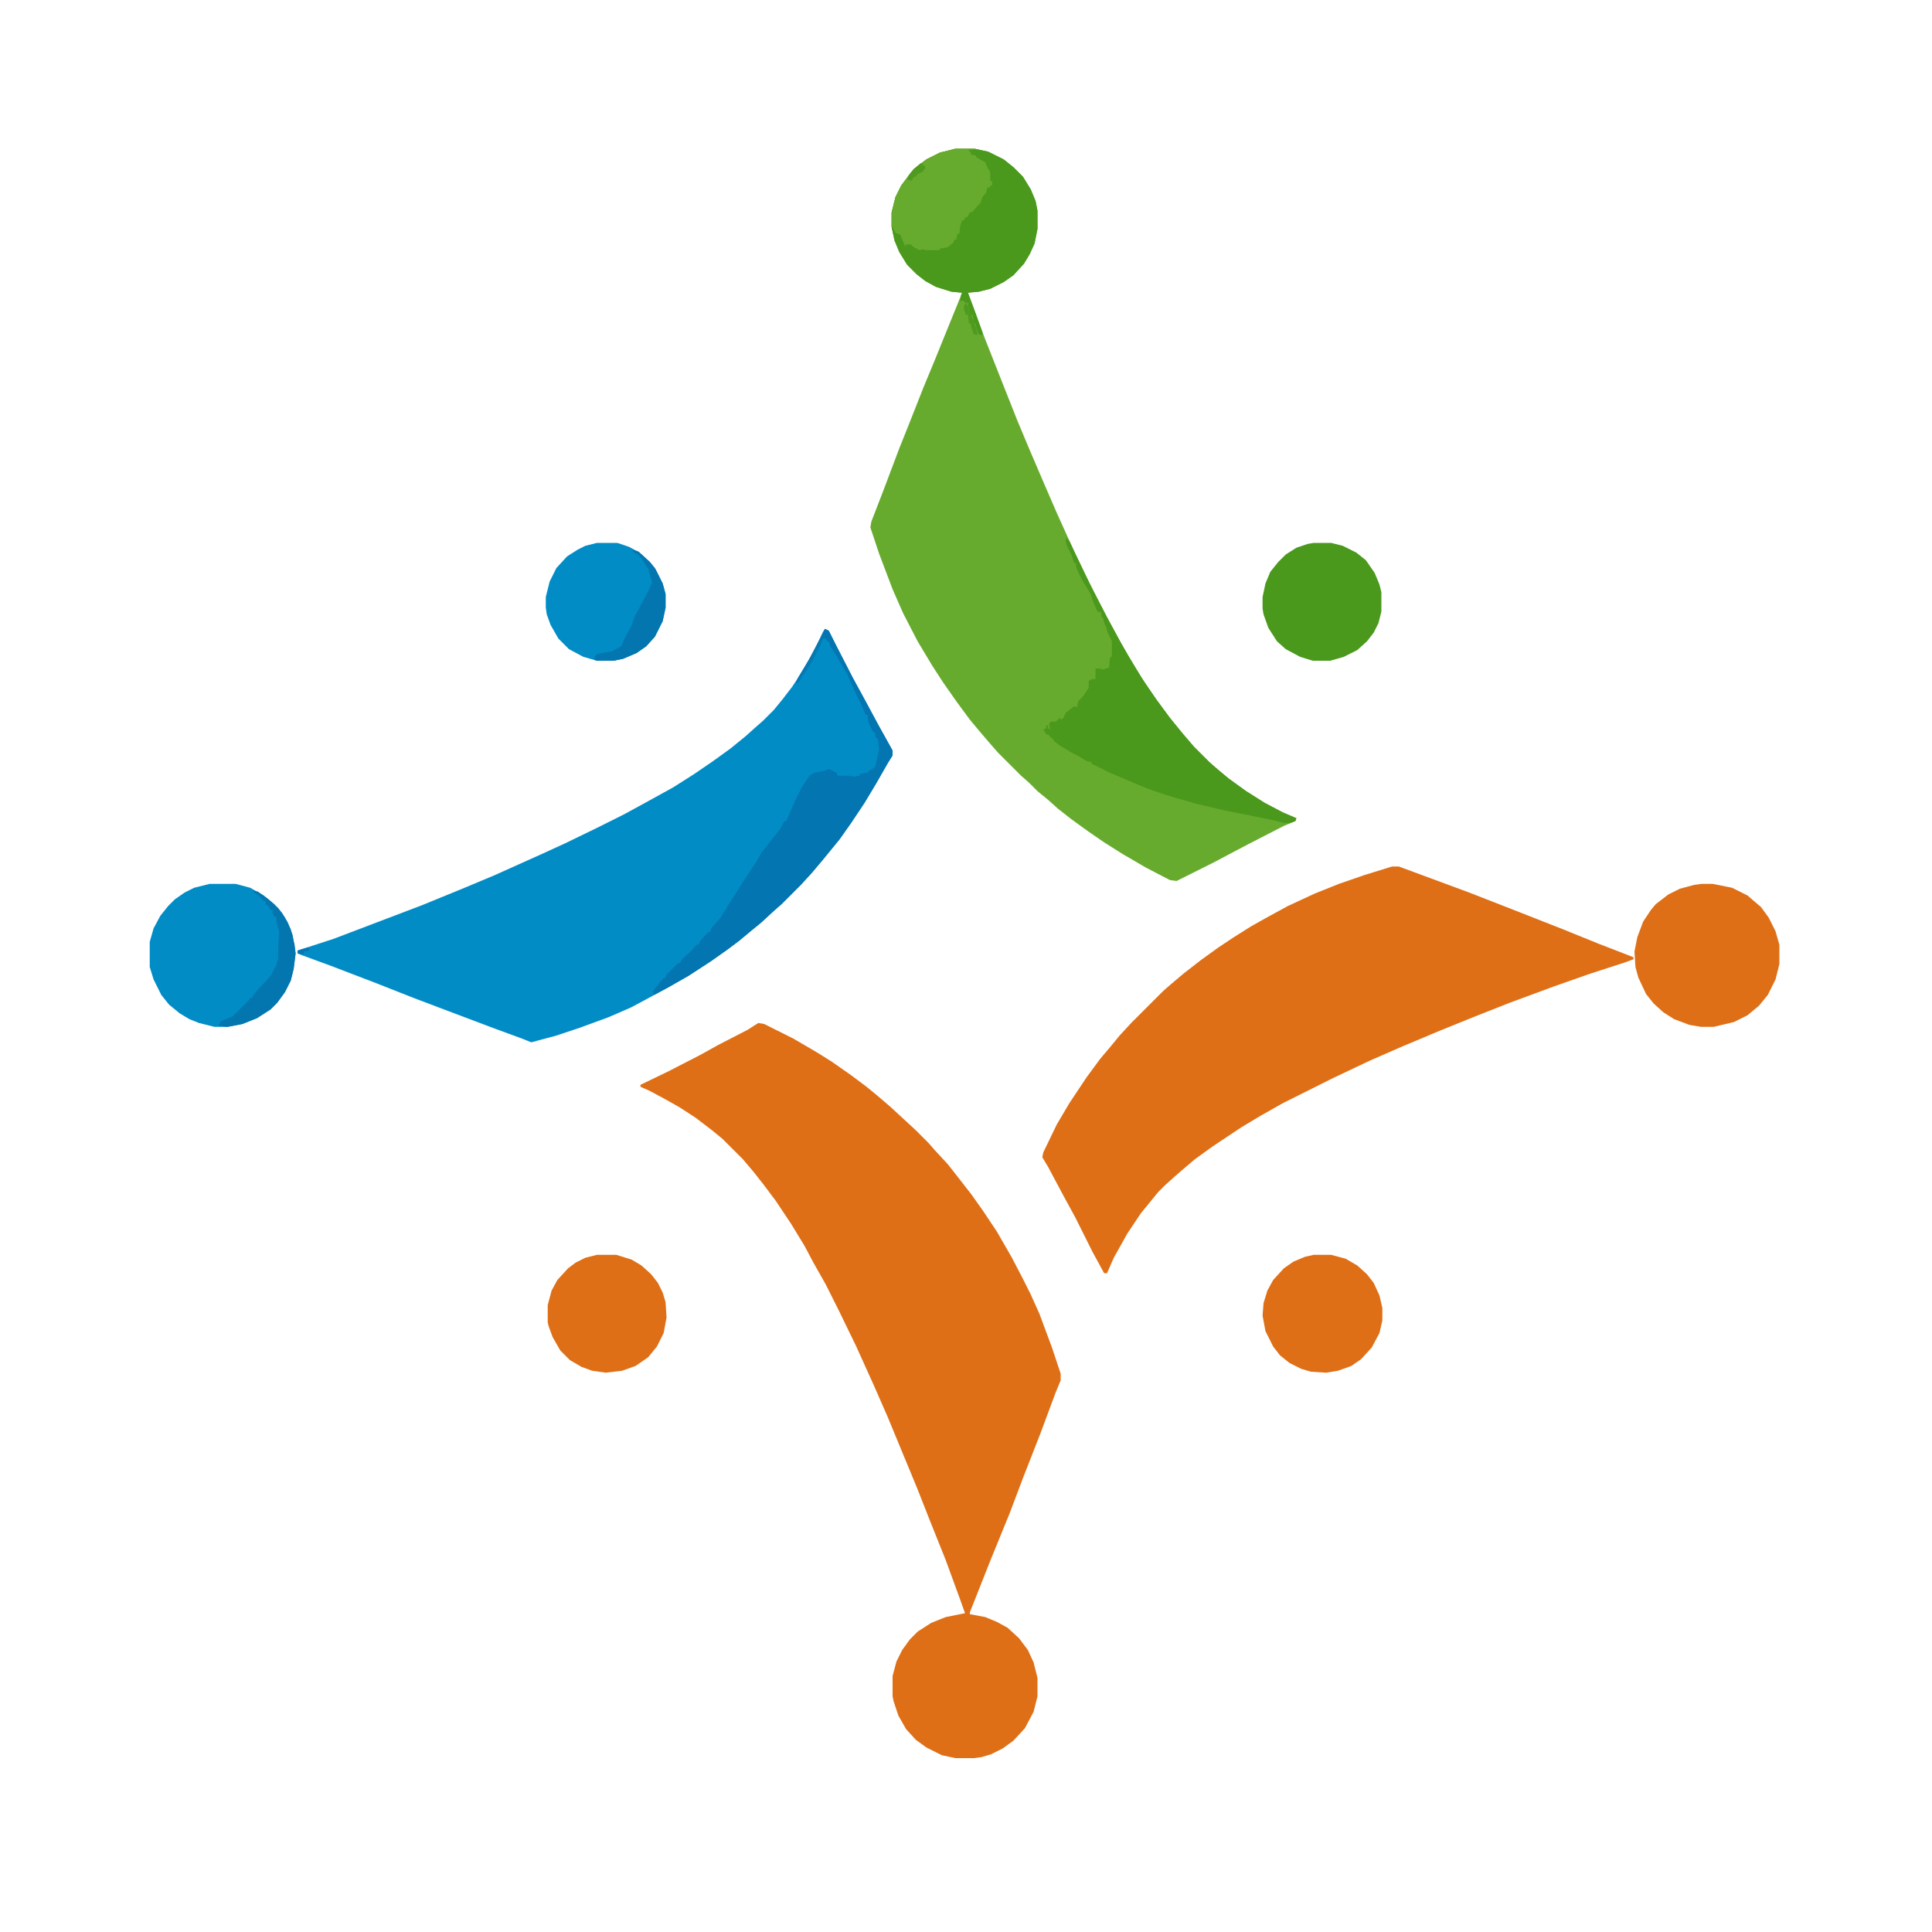
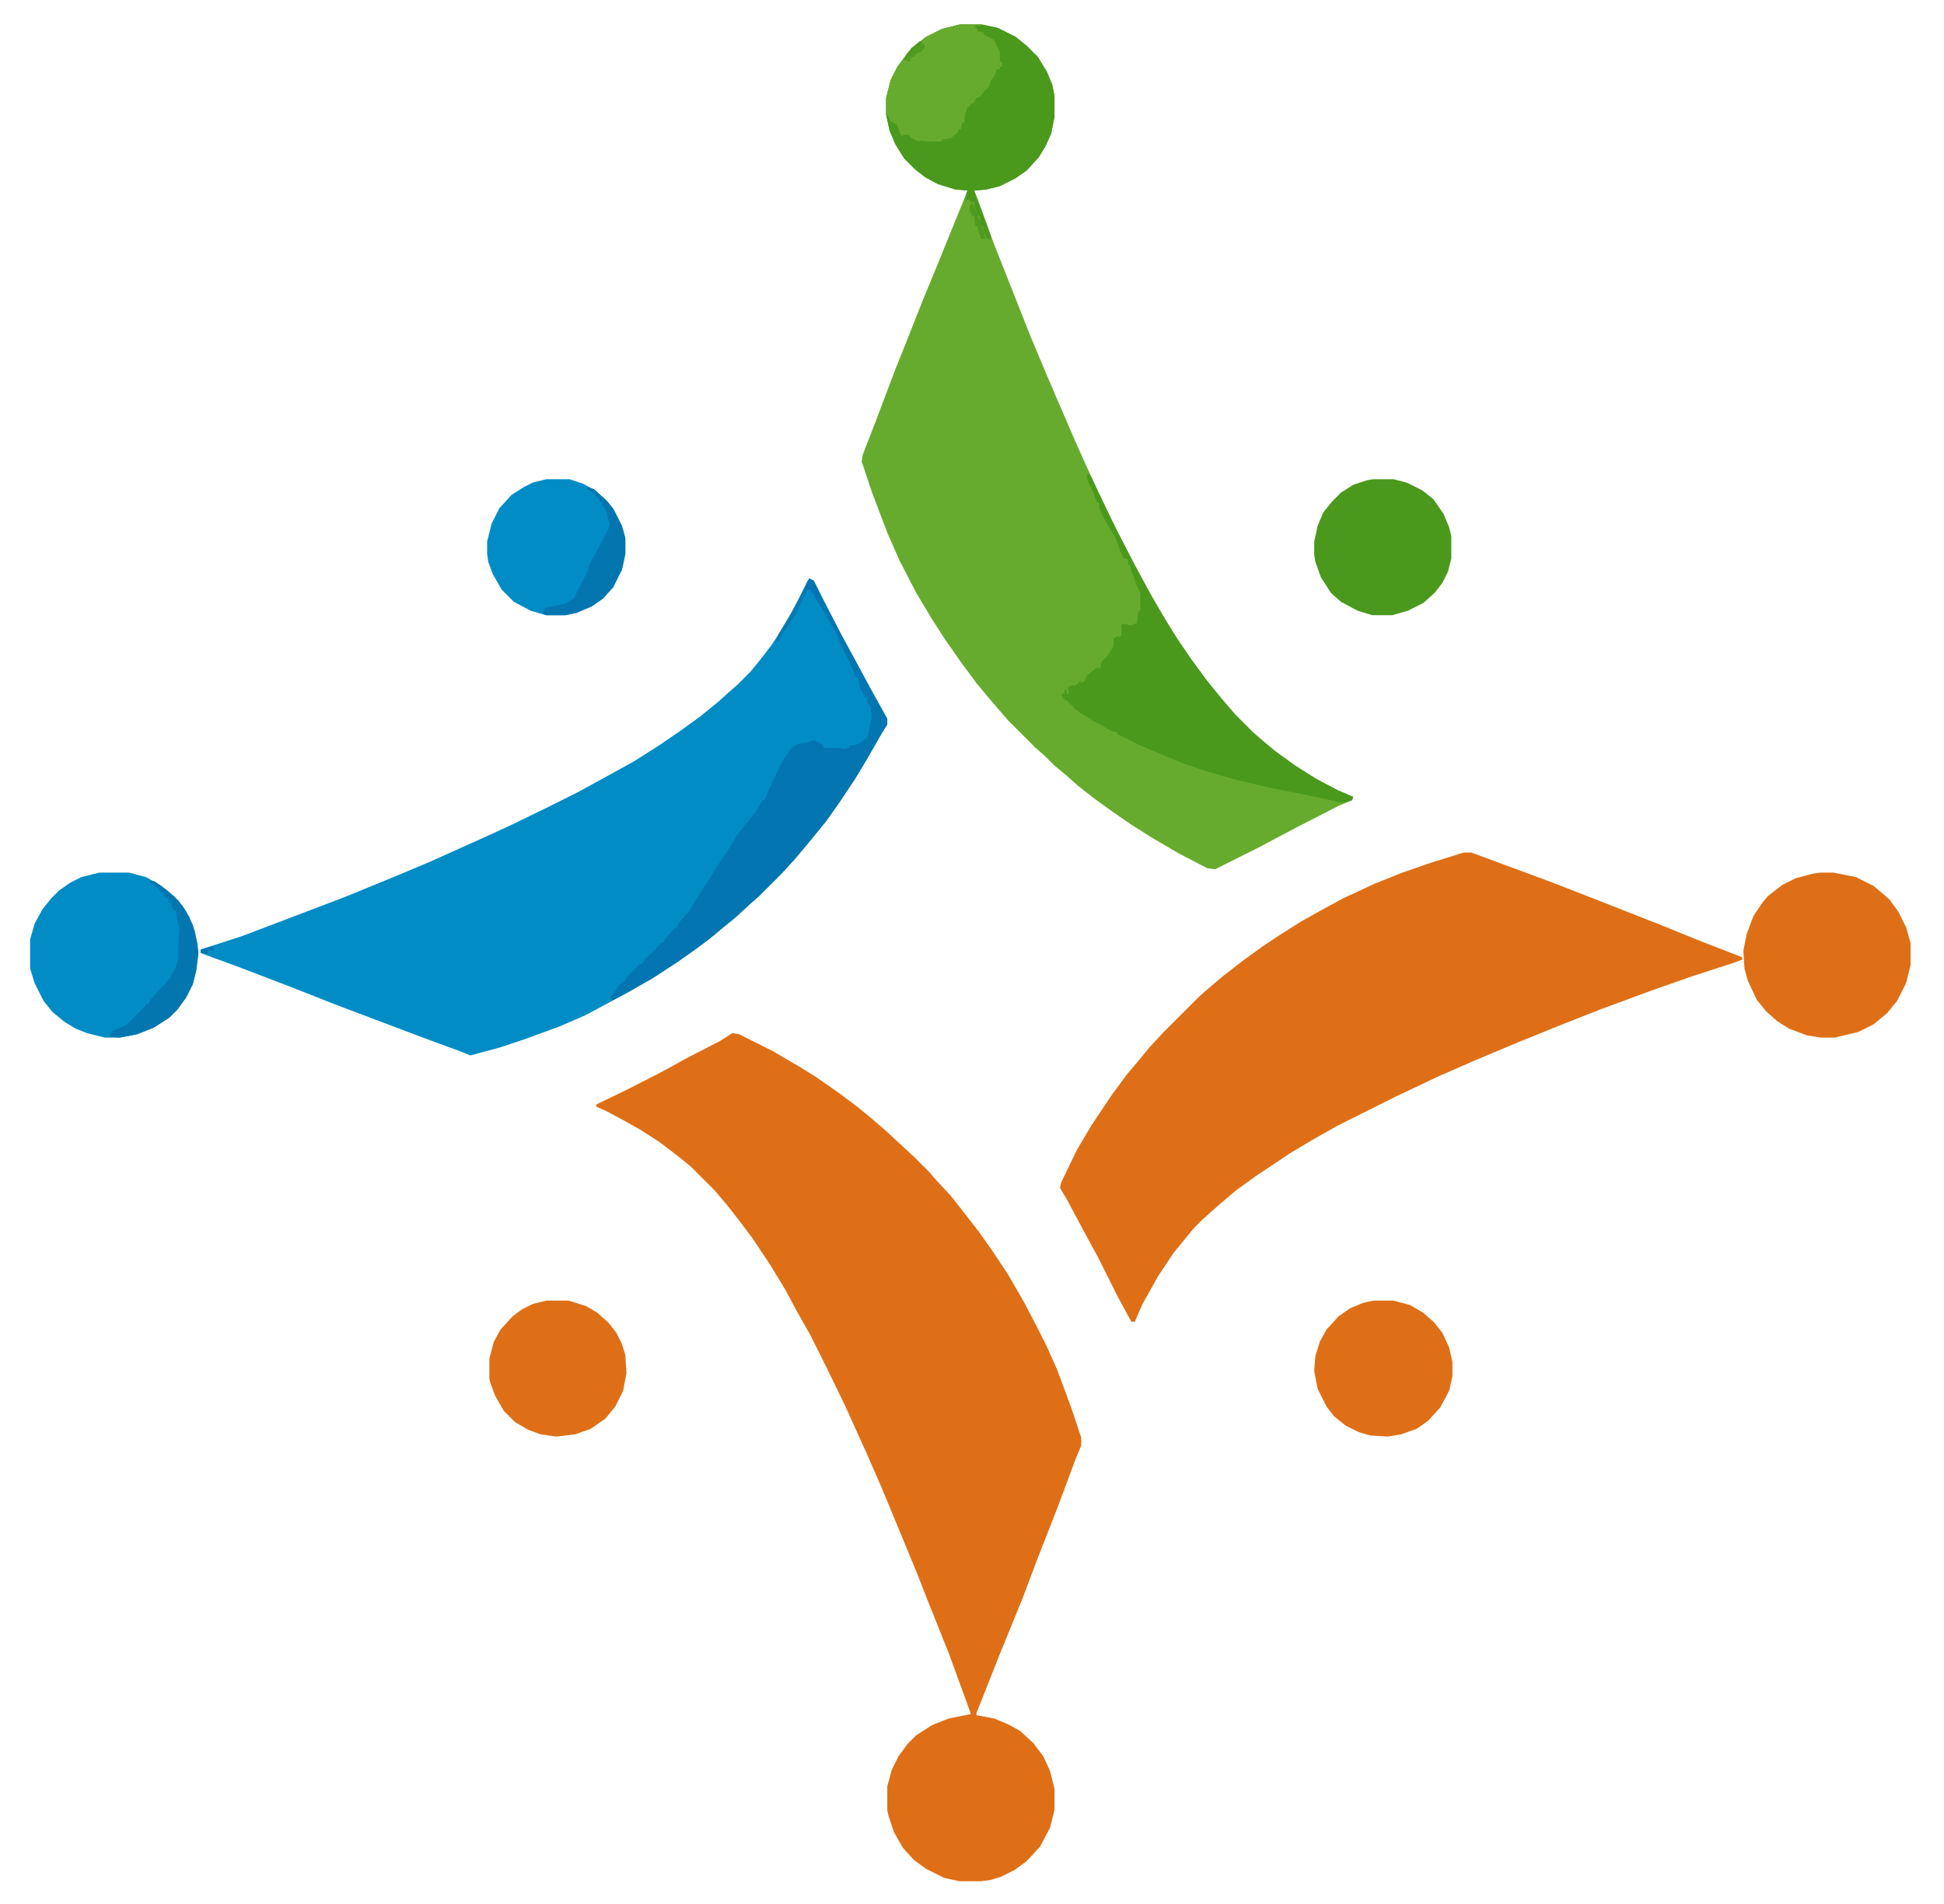
- <svg xmlns="http://www.w3.org/2000/svg" version="1.1" viewBox="0 0 2000 2000" width="500" height="500">
-   <path transform="translate(989,154)" d="m0 0h20l14 3 16 8 10 8 10 10 8 13 5 12 2 10v19l-3 15-5 11-6 10-11 12-10 7-14 7-12 3-11 1 6 16 11 30 15 38 19 48 13 31 15 35 13 30 19 42 20 41 12 23 15 28 16 27 10 16 11 16 14 19 13 16 12 14 16 16 8 7 12 10 18 13 19 12 19 10 14 6-1 3-12 5-37 19-19 10-15 8-40 20-7-1-25-13-24-14-19-12-16-11-18-13-14-11-10-9-11-9-9-9-8-7-24-24-7-8-12-14-10-12-14-19-14-20-11-17-15-25-15-29-11-25-14-37-9-27 1-6 12-31 17-45 10-25 15-38 12-29 15-37 11-27 2-5-11-1-16-5-11-6-9-7-10-10-8-13-5-12-3-14v-15l4-16 6-12 9-12 4-5 13-10 14-7z" fill="#67AB2E" />
-   <path transform="translate(785,1059)" d="m0 0 6 1 30 15 24 14 16 10 20 14 16 12 11 9 14 12 26 24 13 13 7 8 13 14 11 14 14 18 12 17 14 21 15 26 12 23 8 16 9 20 13 35 9 27v7l-5 12-16 43-18 46-14 37-20 49-17 43-4 10v2l16 3 12 5 11 6 12 11 9 12 6 13 4 16v19l-4 16-9 17-12 13-11 8-12 6-10 3-8 1h-19l-14-3-16-8-11-8-10-11-8-14-5-15-1-5v-21l4-15 6-12 8-11 8-8 14-9 15-6 20-4-5-14-15-41-18-45-11-28-31-75-14-32-19-42-17-35-14-28-13-23-9-17-14-23-16-24-12-16-11-14-11-13-21-21-11-9-17-13-17-11-16-9-15-8-9-4v-2l29-14 33-17 18-10 31-16z" fill="#DE6F16" />
-   <path transform="translate(854,651)" d="m0 0 4 2 8 16 17 33 12 22 14 26 15 27v5l-5 8-12 21-12 20-14 21-12 17-18 22-11 13-11 12-20 20-8 7-13 12-11 9-12 10-12 9-17 12-23 15-21 12-24 13-15 8-23 10-30 11-24 8-26 7-10-4-30-11-45-17-37-14-38-15-47-18-30-11-5-2v-3l37-12 92-35 44-18 31-13 49-22 24-11 33-16 28-14 22-12 29-16 22-14 19-13 18-13 16-13 10-9 8-7 11-11 9-11 10-13 10-15 14-25 8-17z" fill="#018CC6" />
-   <path transform="translate(1441,897)" d="m0 0h7l46 17 27 10 41 16 56 22 37 15 31 12 5 2v2l-8 3-37 12-37 13-46 17-38 15-37 15-38 16-32 14-38 18-52 26-23 13-20 12-30 20-18 13-13 11-8 7-10 9-7 7-18 22-14 21-14 25-7 16h-3l-12-22-18-36-12-22-16-30-6-10 1-5 14-29 13-22 18-27 14-19 11-13 9-11 12-13 33-33 8-7 13-11 18-14 18-13 15-10 19-12 16-9 22-12 28-13 25-10 26-9z" fill="#DE6F16" />
-   <path transform="translate(989,154)" d="m0 0h20l14 3 16 8 10 8 10 10 8 13 5 12 2 10v19l-3 15-5 11-6 10-11 12-10 7-14 7-12 3-11 1 6 16 9 25v3l-4-1-3-9v-2h-2l-1-9h-2l-3-10v-3l-2 1-3-3-3 1 1-7 1-2-11-1-16-5-11-6-9-7-10-10-8-13-5-12-3-14v-15l4-16 6-12 9-12 4-5 13-10 14-7z" fill="#4A991D" />
-   <path transform="translate(217,915)" d="m0 0h27l15 4 14 8 11 9 8 9 6 10 5 13 3 19-2 16-3 12-6 12-8 11-7 7-14 9-15 6-15 3h-14l-16-4-10-4-10-6-11-9-8-10-8-16-4-13v-26l4-14 7-13 8-10 7-7 10-7 10-5z" fill="#018CC6" />
-   <path transform="translate(1761,915)" d="m0 0h12l20 4 16 8 14 12 8 11 7 14 4 14v20l-4 16-8 16-9 11-12 10-14 7-21 5h-13l-12-2-16-6-11-7-10-9-8-10-8-17-3-11-1-16 3-15 6-16 8-12 5-6 13-10 12-6 15-4z" fill="#DE6F16" />
-   <path transform="translate(1104,557)" d="m0 0 3 3 19 40 20 39 12 22 10 18 14 23 15 22 14 19 13 16 12 14 16 16 8 7 12 10 18 13 19 12 19 10 14 6-1 3-6 2h-6l-7-2-19-4-35-7-30-7-31-9-20-7-12-5-26-11-16-8-3-1v-2l-5-1-8-5-8-4-13-8-5-4-1-2-3-2-1-2-3-1-3-5 3-1v-3h2v3l2 1-1-6 2-2h5l4-4 1 2 3-2 2-5 9-7 3 1 1-6 5-5 6-9v-7l3-2h4v-11h4l4 1 6-2 1-10 2-2v-15l-4-8-2-7-2-4-1-5-2-2v-4l-4-1-4-9-3-9-9-15-4-8-2-5v-4h-2l-3-9-5-10-1-5z" fill="#4A991D" />
-   <path transform="translate(854,651)" d="m0 0 4 2 8 16 17 33 12 22 14 26 15 27v5l-5 8-12 21-12 20-14 21-12 17-18 22-11 13-11 12-20 20-8 7-13 12-11 9-12 10-12 9-17 12-23 15-21 12-15 8-1-4 7-9 1-2h2v-2h2l2-4 12-12h2l2-4 10-9 5-6h2l2-4 8-9h2l2-5 9-10 6-10 7-11 12-19 12-18 5-9 11-14 8-10 4-7 1-2h2l2-5 4-9 5-11 5-10 8-12 5-3 10-2 5-2 8 4 1 3h12l5 1 6-1v-2l7-1 9-6 4-18-1-10-3-4v-4h-2l-5-10-1-8h-2l-4-10-8-16-7-16-7-12-4-7-7-11-1-4h-2l-1-3h-3l-3 7-8 16-7 11-3 4-3 5-2 3h-2l2-5 12-20 12-23z" fill="#0375B0" />
-   <path transform="translate(618,562)" d="m0 0h21l12 4 11 6 10 9 6 7 8 16 3 11v14l-3 14-8 16-9 10-10 7-14 6-10 2h-17l-14-4-15-8-11-11-8-14-4-11-1-7v-11l4-16 7-14 11-12 11-7 8-4z" fill="#018CC6" />
-   <path transform="translate(1360,562)" d="m0 0h18l12 3 14 7 10 8 9 13 5 12 2 8v20l-3 12-5 10-7 9-10 9-14 7-14 4h-18l-13-4-15-8-9-8-9-14-5-14-1-6v-12l3-14 5-12 8-10 8-8 11-7 12-4z" fill="#4A991D" />
-   <path transform="translate(1360,1299)" d="m0 0h18l15 4 12 7 10 9 7 9 6 13 3 13v13l-3 13-8 15-11 12-10 7-14 5-12 2-16-1-10-3-12-6-10-8-7-9-8-16-3-16 1-13 4-13 6-11 11-12 10-7 12-5z" fill="#DE6F16" />
-   <path transform="translate(618,1299)" d="m0 0h20l16 5 10 6 10 9 7 9 5 10 3 10 1 16-3 16-7 14-9 11-13 9-14 5-17 2-14-2-11-4-12-7-10-10-8-14-4-11-1-4v-18l4-15 6-11 11-12 8-6 10-5z" fill="#DE6F16" />
-   <path transform="translate(989,154)" d="m0 0h20v1h-6v2h2v3l5 1 1 2 9 5 2 5 3 5v9l2 1v4h-2v2h-3l-1 5-4 5-2 6-4 4-4 5-3 1-3 5h-2l-1 3h-2l-2 6-1 8h-2l-1 6h-2l-1 3-6 5-7 1-2 2h-13l-4-1-3 1-6-3-3-3h-5l-1 2-5-12-5-2-3-6h-1v-15l4-16 6-12 9-12 4-5 13-10 14-7z" fill="#67AB2E" />
-   <path transform="translate(262,922)" d="m0 0 5 1 11 8 10 9 7 10 6 12 4 16 1 9-2 16-3 12-6 12-8 11-7 7-14 9-15 6-16 3-9-1 3-5 12-5 17-17 1-2h2l2-4 7-8 5-5 6-7 5-10 2-7v-13l1-14-3-12v-4h-2l-2-4v-3h-2l-2-4-3-2v-3l-3-1-4-5-5-3z" fill="#0376B0" />
-   <path transform="translate(655,569)" d="m0 0 6 2 12 11 6 8 7 14 3 11v14l-3 14-8 16-9 10-10 7-14 6-10 2h-17l-3-1 1-4 2-2 16-3 9-5 4-9 7-13 3-9 5-9 10-19 3-7-4-14-7-11-2-1v-2l-4-2-3-2z" fill="#0376B0" />
-   <path transform="translate(1e3 314)" d="m0 0 2 3 9 24 1 6-4-1-3-9v-2h-2l-1-9h-2l-2-5v-5z" fill="#4E9B1F" />
-   <path transform="translate(953,169)" d="m0 0h2v2h2l1 3-3 4-5 2-2 3h-2l-2 4-5-1 2-5 5-6z" fill="#4E9B1F" />
-   <path transform="translate(849,661)" d="m0 0h2l-1 5-9 18-7 11-3 4-3 5-2 3h-2l2-5 12-20z" fill="#067AB0" />
-   <path transform="translate(318,981)" d="m0 0h2v3l-5 1-1 3-6-1v-3z" fill="#0278B3" />
-   <path transform="translate(833,693)" d="m0 0v3l-5 8-2 3h-2l2-5 5-8z" fill="#027AB6" />
+ <svg xmlns="http://www.w3.org/2000/svg" viewBox="128 132 1744 1708" version="1.1" style="max-height: 500px" width="1744" height="1708">
+   <path fill="#67AB2E" d="m0 0h20l14 3 16 8 10 8 10 10 8 13 5 12 2 10v19l-3 15-5 11-6 10-11 12-10 7-14 7-12 3-11 1 6 16 11 30 15 38 19 48 13 31 15 35 13 30 19 42 20 41 12 23 15 28 16 27 10 16 11 16 14 19 13 16 12 14 16 16 8 7 12 10 18 13 19 12 19 10 14 6-1 3-12 5-37 19-19 10-15 8-40 20-7-1-25-13-24-14-19-12-16-11-18-13-14-11-10-9-11-9-9-9-8-7-24-24-7-8-12-14-10-12-14-19-14-20-11-17-15-25-15-29-11-25-14-37-9-27 1-6 12-31 17-45 10-25 15-38 12-29 15-37 11-27 2-5-11-1-16-5-11-6-9-7-10-10-8-13-5-12-3-14v-15l4-16 6-12 9-12 4-5 13-10 14-7z" transform="translate(989,154)" />
+   <path fill="#DE6F16" d="m0 0 6 1 30 15 24 14 16 10 20 14 16 12 11 9 14 12 26 24 13 13 7 8 13 14 11 14 14 18 12 17 14 21 15 26 12 23 8 16 9 20 13 35 9 27v7l-5 12-16 43-18 46-14 37-20 49-17 43-4 10v2l16 3 12 5 11 6 12 11 9 12 6 13 4 16v19l-4 16-9 17-12 13-11 8-12 6-10 3-8 1h-19l-14-3-16-8-11-8-10-11-8-14-5-15-1-5v-21l4-15 6-12 8-11 8-8 14-9 15-6 20-4-5-14-15-41-18-45-11-28-31-75-14-32-19-42-17-35-14-28-13-23-9-17-14-23-16-24-12-16-11-14-11-13-21-21-11-9-17-13-17-11-16-9-15-8-9-4v-2l29-14 33-17 18-10 31-16z" transform="translate(785,1059)" />
+   <path fill="#018CC6" d="m0 0 4 2 8 16 17 33 12 22 14 26 15 27v5l-5 8-12 21-12 20-14 21-12 17-18 22-11 13-11 12-20 20-8 7-13 12-11 9-12 10-12 9-17 12-23 15-21 12-24 13-15 8-23 10-30 11-24 8-26 7-10-4-30-11-45-17-37-14-38-15-47-18-30-11-5-2v-3l37-12 92-35 44-18 31-13 49-22 24-11 33-16 28-14 22-12 29-16 22-14 19-13 18-13 16-13 10-9 8-7 11-11 9-11 10-13 10-15 14-25 8-17z" transform="translate(854,651)" />
+   <path fill="#DE6F16" d="m0 0h7l46 17 27 10 41 16 56 22 37 15 31 12 5 2v2l-8 3-37 12-37 13-46 17-38 15-37 15-38 16-32 14-38 18-52 26-23 13-20 12-30 20-18 13-13 11-8 7-10 9-7 7-18 22-14 21-14 25-7 16h-3l-12-22-18-36-12-22-16-30-6-10 1-5 14-29 13-22 18-27 14-19 11-13 9-11 12-13 33-33 8-7 13-11 18-14 18-13 15-10 19-12 16-9 22-12 28-13 25-10 26-9z" transform="translate(1441,897)" />
+   <path fill="#4A991D" d="m0 0h20l14 3 16 8 10 8 10 10 8 13 5 12 2 10v19l-3 15-5 11-6 10-11 12-10 7-14 7-12 3-11 1 6 16 9 25v3l-4-1-3-9v-2h-2l-1-9h-2l-3-10v-3l-2 1-3-3-3 1 1-7 1-2-11-1-16-5-11-6-9-7-10-10-8-13-5-12-3-14v-15l4-16 6-12 9-12 4-5 13-10 14-7z" transform="translate(989,154)" />
+   <path fill="#018CC6" d="m0 0h27l15 4 14 8 11 9 8 9 6 10 5 13 3 19-2 16-3 12-6 12-8 11-7 7-14 9-15 6-15 3h-14l-16-4-10-4-10-6-11-9-8-10-8-16-4-13v-26l4-14 7-13 8-10 7-7 10-7 10-5z" transform="translate(217,915)" />
+   <path fill="#DE6F16" d="m0 0h12l20 4 16 8 14 12 8 11 7 14 4 14v20l-4 16-8 16-9 11-12 10-14 7-21 5h-13l-12-2-16-6-11-7-10-9-8-10-8-17-3-11-1-16 3-15 6-16 8-12 5-6 13-10 12-6 15-4z" transform="translate(1761,915)" />
+   <path fill="#4A991D" d="m0 0 3 3 19 40 20 39 12 22 10 18 14 23 15 22 14 19 13 16 12 14 16 16 8 7 12 10 18 13 19 12 19 10 14 6-1 3-6 2h-6l-7-2-19-4-35-7-30-7-31-9-20-7-12-5-26-11-16-8-3-1v-2l-5-1-8-5-8-4-13-8-5-4-1-2-3-2-1-2-3-1-3-5 3-1v-3h2v3l2 1-1-6 2-2h5l4-4 1 2 3-2 2-5 9-7 3 1 1-6 5-5 6-9v-7l3-2h4v-11h4l4 1 6-2 1-10 2-2v-15l-4-8-2-7-2-4-1-5-2-2v-4l-4-1-4-9-3-9-9-15-4-8-2-5v-4h-2l-3-9-5-10-1-5z" transform="translate(1104,557)" />
+   <path fill="#0375B0" d="m0 0 4 2 8 16 17 33 12 22 14 26 15 27v5l-5 8-12 21-12 20-14 21-12 17-18 22-11 13-11 12-20 20-8 7-13 12-11 9-12 10-12 9-17 12-23 15-21 12-15 8-1-4 7-9 1-2h2v-2h2l2-4 12-12h2l2-4 10-9 5-6h2l2-4 8-9h2l2-5 9-10 6-10 7-11 12-19 12-18 5-9 11-14 8-10 4-7 1-2h2l2-5 4-9 5-11 5-10 8-12 5-3 10-2 5-2 8 4 1 3h12l5 1 6-1v-2l7-1 9-6 4-18-1-10-3-4v-4h-2l-5-10-1-8h-2l-4-10-8-16-7-16-7-12-4-7-7-11-1-4h-2l-1-3h-3l-3 7-8 16-7 11-3 4-3 5-2 3h-2l2-5 12-20 12-23z" transform="translate(854,651)" />
+   <path fill="#018CC6" d="m0 0h21l12 4 11 6 10 9 6 7 8 16 3 11v14l-3 14-8 16-9 10-10 7-14 6-10 2h-17l-14-4-15-8-11-11-8-14-4-11-1-7v-11l4-16 7-14 11-12 11-7 8-4z" transform="translate(618,562)" />
+   <path fill="#4A991D" d="m0 0h18l12 3 14 7 10 8 9 13 5 12 2 8v20l-3 12-5 10-7 9-10 9-14 7-14 4h-18l-13-4-15-8-9-8-9-14-5-14-1-6v-12l3-14 5-12 8-10 8-8 11-7 12-4z" transform="translate(1360,562)" />
+   <path fill="#DE6F16" d="m0 0h18l15 4 12 7 10 9 7 9 6 13 3 13v13l-3 13-8 15-11 12-10 7-14 5-12 2-16-1-10-3-12-6-10-8-7-9-8-16-3-16 1-13 4-13 6-11 11-12 10-7 12-5z" transform="translate(1360,1299)" />
+   <path fill="#DE6F16" d="m0 0h20l16 5 10 6 10 9 7 9 5 10 3 10 1 16-3 16-7 14-9 11-13 9-14 5-17 2-14-2-11-4-12-7-10-10-8-14-4-11-1-4v-18l4-15 6-11 11-12 8-6 10-5z" transform="translate(618,1299)" />
+   <path fill="#67AB2E" d="m0 0h20v1h-6v2h2v3l5 1 1 2 9 5 2 5 3 5v9l2 1v4h-2v2h-3l-1 5-4 5-2 6-4 4-4 5-3 1-3 5h-2l-1 3h-2l-2 6-1 8h-2l-1 6h-2l-1 3-6 5-7 1-2 2h-13l-4-1-3 1-6-3-3-3h-5l-1 2-5-12-5-2-3-6h-1v-15l4-16 6-12 9-12 4-5 13-10 14-7z" transform="translate(989,154)" />
+   <path fill="#0376B0" d="m0 0 5 1 11 8 10 9 7 10 6 12 4 16 1 9-2 16-3 12-6 12-8 11-7 7-14 9-15 6-16 3-9-1 3-5 12-5 17-17 1-2h2l2-4 7-8 5-5 6-7 5-10 2-7v-13l1-14-3-12v-4h-2l-2-4v-3h-2l-2-4-3-2v-3l-3-1-4-5-5-3z" transform="translate(262,922)" />
+   <path fill="#0376B0" d="m0 0 6 2 12 11 6 8 7 14 3 11v14l-3 14-8 16-9 10-10 7-14 6-10 2h-17l-3-1 1-4 2-2 16-3 9-5 4-9 7-13 3-9 5-9 10-19 3-7-4-14-7-11-2-1v-2l-4-2-3-2z" transform="translate(655,569)" />
+   <path fill="#4E9B1F" d="m0 0 2 3 9 24 1 6-4-1-3-9v-2h-2l-1-9h-2l-2-5v-5z" transform="translate(1e3 314)" />
+   <path fill="#4E9B1F" d="m0 0h2v2h2l1 3-3 4-5 2-2 3h-2l-2 4-5-1 2-5 5-6z" transform="translate(953,169)" />
+   <path fill="#067AB0" d="m0 0h2l-1 5-9 18-7 11-3 4-3 5-2 3h-2l2-5 12-20z" transform="translate(849,661)" />
+   <path fill="#0278B3" d="m0 0h2v3l-5 1-1 3-6-1v-3z" transform="translate(318,981)" />
+   <path fill="#027AB6" d="m0 0v3l-5 8-2 3h-2l2-5 5-8z" transform="translate(833,693)" />
</svg>
